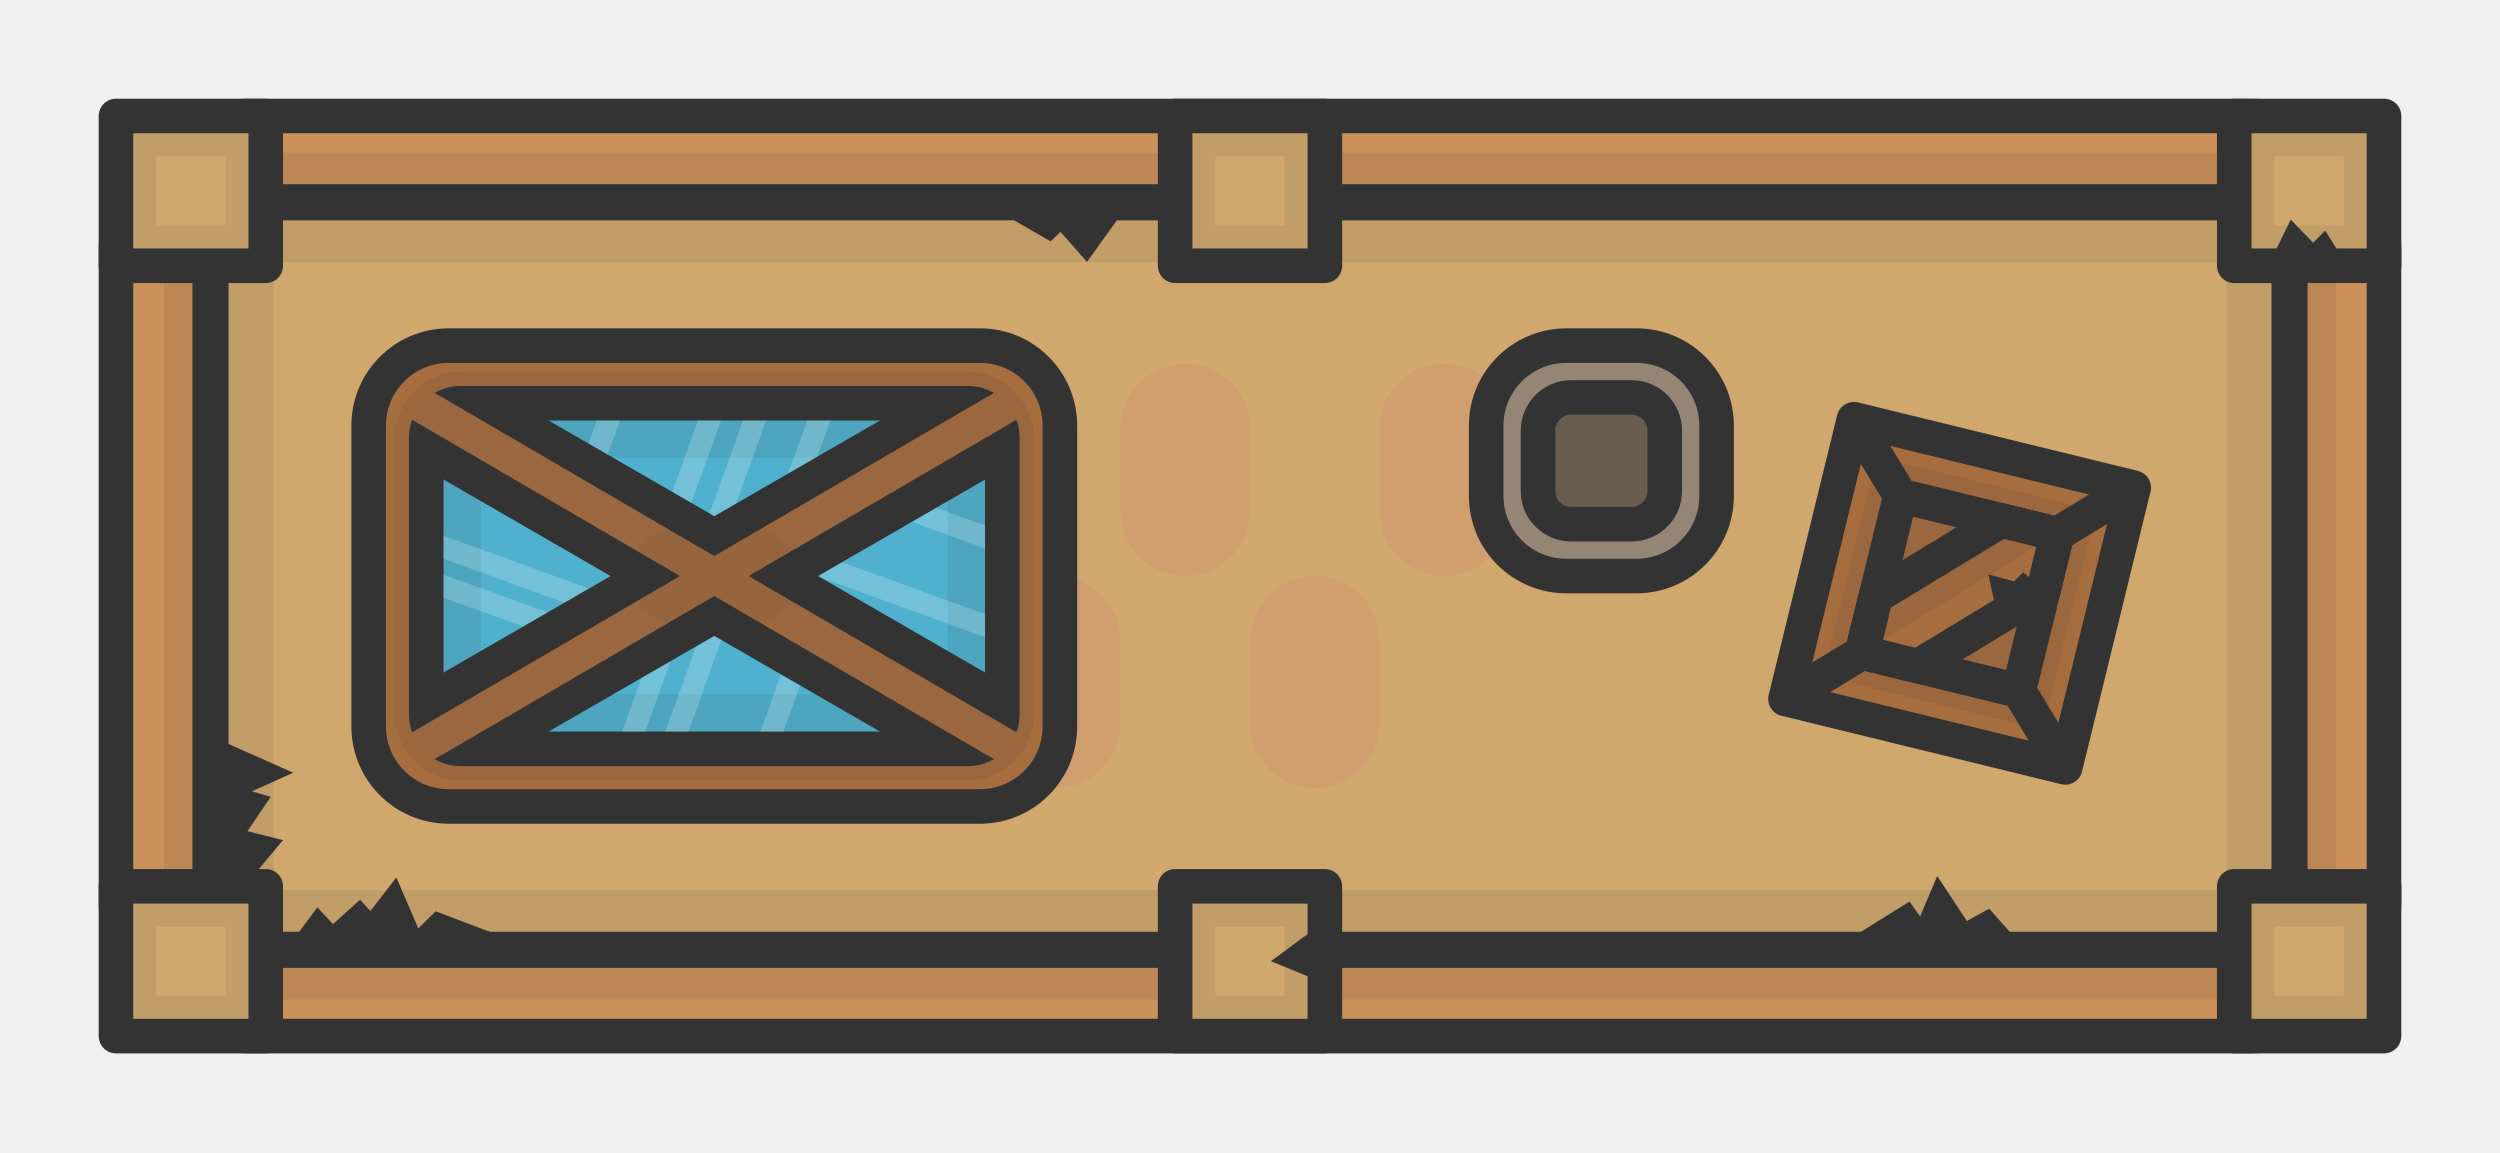
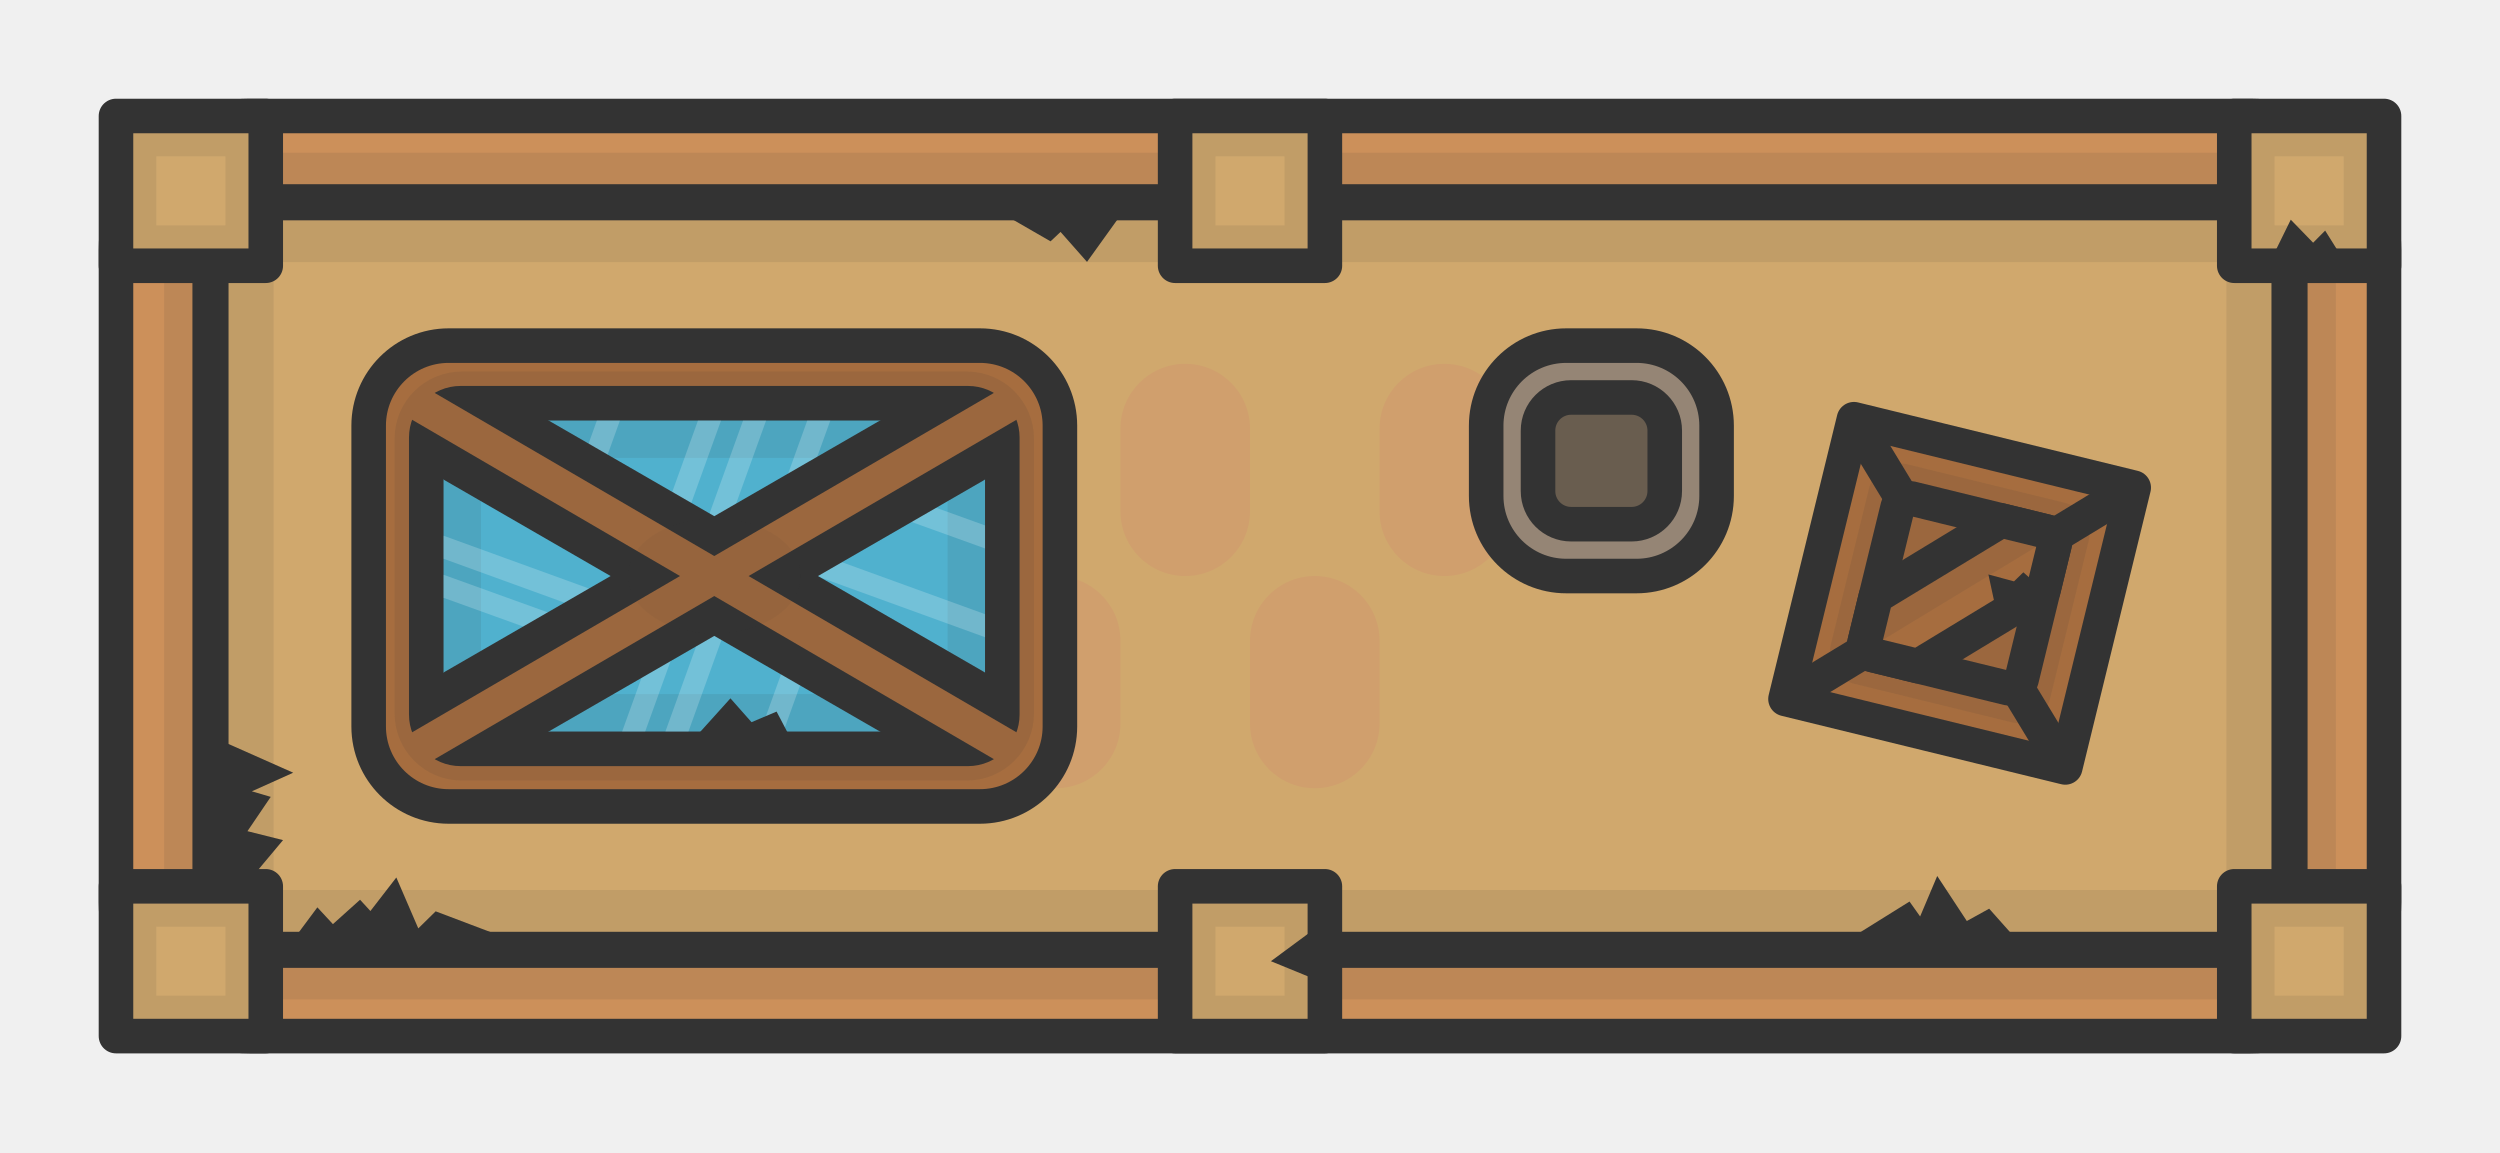
<svg xmlns="http://www.w3.org/2000/svg" width="1085mm" height="500mm" viewBox="0 0 1085 500" version="1.1" id="svg5">
  <defs id="defs2">
    <clipPath clipPathUnits="userSpaceOnUse" id="clipPath54">
      <path id="path54" style="stroke-width:0.1;stroke-linecap:square;paint-order:markers fill stroke;stop-color:#000000" d="m 1691.199,-792.32 h 1634.892 v 92.828 H 1691.199 Z" />
    </clipPath>
    <clipPath clipPathUnits="userSpaceOnUse" id="clipPath33">
      <rect style="fill:#000000;stroke:none;stroke-width:1;stroke-linecap:butt;stroke-linejoin:bevel;paint-order:stroke markers fill;stop-color:#000000" id="rect33" width="46.192" height="80.007" x="75" y="399.997" />
    </clipPath>
    <clipPath clipPathUnits="userSpaceOnUse" id="clipPath27">
      <rect style="fill:none;stroke:#000000;stroke-width:1;stroke-linecap:butt;stroke-linejoin:bevel;paint-order:stroke markers fill;stop-color:#000000" id="rect28-6" width="46.161" height="39.922" x="86.574" y="420.063" />
    </clipPath>
  </defs>
  <g id="layer1">
    <rect style="fill:#cc905a;fill-opacity:1;fill-rule:evenodd;stroke:#333333;stroke-width:15;stroke-linecap:round;stroke-linejoin:round;stroke-miterlimit:4;stroke-dasharray:none;stroke-dashoffset:188.976" id="rect846" width="984.325" height="399.326" x="50.337" y="50.337" ry="57.984" />
    <rect style="fill:#d0a86d;fill-opacity:1;fill-rule:evenodd;stroke:#333333;stroke-width:15.674;stroke-linecap:round;stroke-linejoin:round;stroke-miterlimit:4;stroke-dasharray:none;stroke-dashoffset:188.976" id="rect846-2" width="902.298" height="324.452" x="91.351" y="87.774" ry="22.547" />
    <rect style="fill:none;fill-opacity:1;fill-rule:evenodd;stroke:#333333;stroke-width:47.5;stroke-linecap:round;stroke-linejoin:round;stroke-miterlimit:4;stroke-dasharray:none;stroke-dashoffset:188.976;stroke-opacity:0.1" id="rect846-2-0" width="895" height="320" x="95" y="90" ry="15.467" />
    <rect style="fill:#d0a86d;fill-opacity:1;fill-rule:evenodd;stroke:#333333;stroke-width:15;stroke-linecap:round;stroke-linejoin:round;stroke-miterlimit:4;stroke-dasharray:none;stroke-dashoffset:188.976;stroke-opacity:1" id="rect18654-9" width="65" height="65" x="969.663" y="50.337" ry="0" />
    <rect style="fill:none;fill-opacity:1;fill-rule:evenodd;stroke:#333333;stroke-width:15;stroke-linecap:round;stroke-linejoin:round;stroke-miterlimit:4;stroke-dasharray:none;stroke-dashoffset:188.976;stroke-opacity:0.1" id="rect20543-7" width="45" height="45" x="979.663" y="60.337" />
    <rect style="fill:#d0a86d;fill-opacity:1;fill-rule:evenodd;stroke:#333333;stroke-width:15;stroke-linecap:round;stroke-linejoin:round;stroke-miterlimit:4;stroke-dasharray:none;stroke-dashoffset:188.976;stroke-opacity:1" id="rect18654-9-7" width="65" height="65" x="969.663" y="384.663" ry="0" />
    <rect style="fill:none;fill-opacity:1;fill-rule:evenodd;stroke:#333333;stroke-width:15;stroke-linecap:round;stroke-linejoin:round;stroke-miterlimit:4;stroke-dasharray:none;stroke-dashoffset:188.976;stroke-opacity:0.1" id="rect20543-7-4" width="45" height="45" x="979.663" y="394.663" />
    <rect style="fill:#d0a86d;fill-opacity:1;fill-rule:evenodd;stroke:#333333;stroke-width:15;stroke-linecap:round;stroke-linejoin:round;stroke-miterlimit:4;stroke-dasharray:none;stroke-dashoffset:188.976;stroke-opacity:1" id="rect18654-9-7-2" width="65" height="65" x="510" y="384.663" ry="0" />
    <rect style="fill:none;fill-opacity:1;fill-rule:evenodd;stroke:#333333;stroke-width:15;stroke-linecap:round;stroke-linejoin:round;stroke-miterlimit:4;stroke-dasharray:none;stroke-dashoffset:188.976;stroke-opacity:0.1" id="rect20543-7-4-4" width="45" height="45" x="520" y="394.663" />
    <rect style="fill:#d0a86d;fill-opacity:1;fill-rule:evenodd;stroke:#333333;stroke-width:15;stroke-linecap:round;stroke-linejoin:round;stroke-miterlimit:4;stroke-dasharray:none;stroke-dashoffset:188.976;stroke-opacity:1" id="rect18654-9-7-2-0" width="65" height="65" x="510" y="50.337" ry="0" />
    <rect style="fill:none;fill-opacity:1;fill-rule:evenodd;stroke:#333333;stroke-width:15;stroke-linecap:round;stroke-linejoin:round;stroke-miterlimit:4;stroke-dasharray:none;stroke-dashoffset:188.976;stroke-opacity:0.1" id="rect20543-7-4-4-0" width="45" height="45" x="520" y="60.337" />
    <rect style="fill:#d0a86d;fill-opacity:1;fill-rule:evenodd;stroke:#333333;stroke-width:15;stroke-linecap:round;stroke-linejoin:round;stroke-miterlimit:4;stroke-dasharray:none;stroke-dashoffset:188.976;stroke-opacity:1" id="rect18654-9-8" width="65" height="65" x="50.337" y="384.663" ry="0" />
    <rect style="fill:none;fill-opacity:1;fill-rule:evenodd;stroke:#333333;stroke-width:15;stroke-linecap:round;stroke-linejoin:round;stroke-miterlimit:4;stroke-dasharray:none;stroke-dashoffset:188.976;stroke-opacity:0.1" id="rect20543-7-2" width="45" height="45" x="60.337" y="394.663" />
    <rect style="fill:#d0a86d;fill-opacity:1;fill-rule:evenodd;stroke:#333333;stroke-width:15;stroke-linecap:round;stroke-linejoin:round;stroke-miterlimit:4;stroke-dasharray:none;stroke-dashoffset:188.976;stroke-opacity:1" id="rect18654-9-0" width="65" height="65" x="50.337" y="50.337" ry="0" />
    <rect style="fill:none;fill-opacity:1;fill-rule:evenodd;stroke:#333333;stroke-width:15;stroke-linecap:round;stroke-linejoin:round;stroke-miterlimit:4;stroke-dasharray:none;stroke-dashoffset:188.976;stroke-opacity:0.1" id="rect20543-7-8" width="45" height="45" x="60.337" y="60.337" />
    <rect style="fill:#d09f6d;fill-opacity:1;fill-rule:evenodd;stroke:#333333;stroke-width:0;stroke-linecap:round;stroke-linejoin:round;stroke-miterlimit:4;stroke-dasharray:none;stroke-dashoffset:188.976;stroke-opacity:1" id="rect3130-8" width="92.095" height="56.227" x="-250" y="598.727" ry="28.113" transform="rotate(-90)" />
    <rect style="fill:#d09f6d;fill-opacity:1;fill-rule:evenodd;stroke:#333333;stroke-width:0;stroke-linecap:round;stroke-linejoin:round;stroke-miterlimit:4;stroke-dasharray:none;stroke-dashoffset:188.976;stroke-opacity:1" id="rect3130-4" width="92.095" height="56.227" x="-342.095" y="430.047" ry="28.113" transform="rotate(-90)" />
    <rect style="fill:#d09f6d;fill-opacity:1;fill-rule:evenodd;stroke:#333333;stroke-width:0;stroke-linecap:round;stroke-linejoin:round;stroke-miterlimit:4;stroke-dasharray:none;stroke-dashoffset:188.976;stroke-opacity:1" id="rect3130-7-0" width="92.095" height="56.227" x="-250" y="486.273" ry="28.113" transform="rotate(-90)" />
    <rect style="fill:#d09f6d;fill-opacity:1;fill-rule:evenodd;stroke:#333333;stroke-width:0;stroke-linecap:round;stroke-linejoin:round;stroke-miterlimit:4;stroke-dasharray:none;stroke-dashoffset:188.976;stroke-opacity:1" id="rect3130-5-1" width="92.095" height="56.227" x="-342.095" y="542.5" ry="28.113" transform="rotate(-90)" />
    <rect style="fill:#958575;fill-opacity:1;fill-rule:evenodd;stroke:#333333;stroke-width:15;stroke-linecap:round;stroke-linejoin:round;stroke-miterlimit:4;stroke-dasharray:none;stroke-dashoffset:188.976;stroke-opacity:1" id="rect5296-8-2" width="100" height="100" x="645" y="150" ry="34.756" />
    <rect style="fill:#695d4f;fill-opacity:1;fill-rule:evenodd;stroke:#333333;stroke-width:15;stroke-linecap:round;stroke-linejoin:round;stroke-miterlimit:4;stroke-dasharray:none;stroke-dashoffset:188.976;stroke-opacity:1" id="rect5296-0-6-0" width="55" height="55" x="667.5" y="172.5" ry="14.383" />
    <rect style="fill:#a66d3f;fill-opacity:1;fill-rule:evenodd;stroke:#333333;stroke-width:15;stroke-linecap:round;stroke-linejoin:round;stroke-miterlimit:4;stroke-dasharray:none;stroke-dashoffset:188.976;stroke-opacity:1" id="rect2117" width="300" height="200" x="160" y="150" ry="34.708" />
    <rect style="fill:#50b1ce;fill-opacity:1;fill-rule:evenodd;stroke:#333333;stroke-width:15;stroke-linecap:round;stroke-linejoin:round;stroke-miterlimit:4;stroke-dasharray:none;stroke-dashoffset:188.976;stroke-opacity:1" id="rect2117-0" width="250" height="150" x="185" y="175" ry="14.886" />
    <rect style="fill:none;fill-opacity:1;fill-rule:evenodd;stroke:#333333;stroke-width:37.5;stroke-linecap:round;stroke-linejoin:round;stroke-miterlimit:4;stroke-dasharray:none;stroke-dashoffset:188.976;stroke-opacity:0.1" id="rect2117-0-0" width="240" height="140" x="190" y="180" ry="10.388" />
    <rect style="fill:#ffffff;fill-opacity:0.2;stroke:none;stroke-width:12.372;stroke-linecap:square;stroke-dasharray:none" id="rect5" width="10" height="53.152" x="384.494" y="284.361" ry="0" transform="matrix(1,0,-0.339227,0.9407045,0,0)" />
    <rect style="fill:#ffffff;fill-opacity:0.2;stroke:none;stroke-width:12.372;stroke-linecap:square;stroke-dasharray:none" id="rect5-3" width="10" height="53.152" x="403.271" y="284.361" ry="0" transform="matrix(1,0,-0.339227,0.9407045,0,0)" />
    <rect style="fill:#ffffff;fill-opacity:0.2;stroke:none;stroke-width:12.372;stroke-linecap:square;stroke-dasharray:none" id="rect5-1" width="10" height="53.152" x="-190.032" y="204.634" ry="0" transform="matrix(0,-1,0.9407045,0.339227,0,0)" />
    <rect style="fill:#ffffff;fill-opacity:0.2;stroke:none;stroke-width:12.372;stroke-linecap:square;stroke-dasharray:none" id="rect5-30" width="10" height="53.152" x="444.494" y="284.361" ry="0" transform="matrix(1,0,-0.339227,0.9407045,0,0)" />
    <rect style="fill:#ffffff;fill-opacity:0.2;stroke:none;stroke-width:12.372;stroke-linecap:square;stroke-dasharray:none" id="rect5-5" width="10" height="53.152" x="-398.301" y="-247.155" ry="0" transform="matrix(-1,0,0.339227,-0.9407045,0,0)" />
    <rect style="fill:#ffffff;fill-opacity:0.2;stroke:none;stroke-width:12.372;stroke-linecap:square;stroke-dasharray:none" id="rect5-3-5" width="10" height="53.152" x="-378.738" y="-247.155" ry="0" transform="matrix(-1,0,0.339227,-0.9407045,0,0)" />
    <rect style="fill:#ffffff;fill-opacity:0.2;stroke:none;stroke-width:12.372;stroke-linecap:square;stroke-dasharray:none" id="rect5-30-5" width="10" height="53.152" x="-334.863" y="-247.155" ry="0" transform="matrix(-1,0,0.339227,-0.9407045,0,0)" />
    <rect style="fill:#ffffff;fill-opacity:0.2;stroke:none;stroke-width:12.372;stroke-linecap:square;stroke-dasharray:none" id="rect5-30-5-5" width="10" height="53.152" x="-426.167" y="-247.155" ry="0" transform="matrix(-1,0,0.339227,-0.9407045,0,0)" />
    <rect style="fill:#ffffff;fill-opacity:0.2;stroke:none;stroke-width:12.377;stroke-linecap:square;stroke-dasharray:none" id="rect6" width="85.111" height="10" x="204.799" y="162.598" transform="matrix(0.9399469,0.3413207,0,1,0,0)" />
    <rect style="fill:#ffffff;fill-opacity:0.2;stroke:none;stroke-width:12.372;stroke-linecap:square;stroke-dasharray:none" id="rect5-1-6" width="10" height="53.152" x="73.87" y="-454.447" ry="0" transform="matrix(0,1,-0.9407045,-0.339227,0,0)" />
    <rect style="fill:#ffffff;fill-opacity:0.2;stroke:none;stroke-width:12.377;stroke-linecap:square;stroke-dasharray:none" id="rect6-8" width="85.111" height="10" x="-454.813" y="-121.313" transform="matrix(-0.9399469,-0.3413207,0,-1,0,0)" />
    <path id="rect5768" style="fill:#333333;fill-opacity:1;fill-rule:evenodd;stroke:#333333;stroke-width:0;stroke-linecap:butt;stroke-linejoin:round;stroke-miterlimit:4;stroke-dasharray:none;stroke-dashoffset:188.976;stroke-opacity:1" d="M 265.573 40.788 C 262.791 42.665 260.968 45.846 260.968 49.469 L 260.969 73.544 C 260.969 79.34 265.634 84.006 271.431 84.006 L 354.497 84.006 L 312.964 155.944 C 310.066 160.963 311.774 167.337 316.793 170.235 L 337.643 182.273 C 342.663 185.171 349.037 183.463 351.935 178.444 L 406.458 84.006 L 515.506 84.006 C 521.302 84.006 525.968 79.34 525.968 73.544 L 525.968 49.468 C 525.968 43.672 521.302 39.006 515.505 39.006 L 432.439 39.007 L 473.972 -32.931 C 476.87 -37.951 475.163 -44.325 470.143 -47.223 L 449.293 -59.261 C 444.273 -62.159 437.899 -60.451 435.001 -55.431 L 380.478 39.006 L 271.43 39.006 C 269.257 39.006 267.242 39.662 265.573 40.788 z " transform="rotate(30)" />
    <path id="path4325" style="color:#000000;fill:#9b673e;stroke-linecap:square;-inkscape-stroke:none" d="M 182.931 167.193 L 175.373 180.15 L 181.851 183.93 L 295.114 250 L 181.851 316.07 L 175.373 319.85 L 182.931 332.807 L 189.41 329.027 L 310 258.683 L 430.59 329.027 L 437.068 332.807 L 444.627 319.85 L 438.148 316.07 L 324.886 250 L 438.148 183.93 L 444.627 180.15 L 437.068 167.193 L 430.59 170.973 L 310 241.317 L 189.41 170.973 L 182.931 167.193 z " />
    <ellipse style="fill:#333333;fill-opacity:0.05;fill-rule:evenodd;stroke:#333333;stroke-width:0;stroke-linecap:butt;stroke-linejoin:round;stroke-miterlimit:4;stroke-dasharray:none;stroke-dashoffset:188.976;stroke-opacity:1" id="path6270" cx="310" cy="250" rx="37.5" ry="25" />
    <path style="fill:none;stroke:#333333;stroke-width:45;stroke-linecap:round;stroke-linejoin:miter;stroke-dasharray:none;stroke-opacity:1" d="M 1292.093,0.621 1154.674,-161.466" id="path3-9" />
    <path style="fill:none;stroke:#333333;stroke-width:45;stroke-linecap:round;stroke-linejoin:miter;stroke-dasharray:none;stroke-opacity:1" d="M 1349.3,-47.88 1211.881,-209.967" id="path3-6-4" />
    <path style="fill:none;stroke:#333333;stroke-width:45;stroke-linecap:butt;stroke-linejoin:miter;stroke-dasharray:none;stroke-opacity:1" d="m 1164.374,-150.025 57.207,-48.501" id="path4-3" />
    <path style="fill:none;stroke:#333333;stroke-width:45;stroke-linecap:butt;stroke-linejoin:miter;stroke-dasharray:none;stroke-opacity:1" d="m 1183.774,-127.142 57.207,-48.501" id="path4-1-9" />
    <path style="fill:none;stroke:#333333;stroke-width:45;stroke-linecap:butt;stroke-linejoin:miter;stroke-dasharray:none;stroke-opacity:1" d="m 1203.175,-104.259 57.207,-48.501" id="path4-4-0" />
    <path style="fill:none;stroke:#333333;stroke-width:45;stroke-linecap:butt;stroke-linejoin:miter;stroke-dasharray:none;stroke-opacity:1" d="m 1222.575,-81.376 57.207,-48.501" id="path4-1-4-5" />
    <path style="fill:none;stroke:#333333;stroke-width:45;stroke-linecap:butt;stroke-linejoin:miter;stroke-dasharray:none;stroke-opacity:1" d="m 1241.975,-58.493 57.207,-48.501" id="path4-1-8-6" />
    <path style="fill:none;stroke:#333333;stroke-width:45;stroke-linecap:butt;stroke-linejoin:miter;stroke-dasharray:none;stroke-opacity:1" d="M 1261.376,-35.61 1318.583,-84.111" id="path4-4-5-3" />
    <path style="fill:none;stroke:#333333;stroke-width:45;stroke-linecap:butt;stroke-linejoin:miter;stroke-dasharray:none;stroke-opacity:1" d="m 1280.776,-12.727 57.207,-48.501" id="path4-1-4-8-6" />
    <path style="fill:none;stroke:#a66d3f;stroke-width:15;stroke-linecap:butt;stroke-linejoin:miter;stroke-dasharray:none;stroke-opacity:1" d="m 1164.374,-150.024 57.207,-48.501" id="path4" />
    <path style="fill:none;stroke:#a66d3f;stroke-width:15;stroke-linecap:butt;stroke-linejoin:miter;stroke-dasharray:none;stroke-opacity:1" d="m 1183.774,-127.142 57.207,-48.501" id="path4-1" />
    <path style="fill:none;stroke:#a66d3f;stroke-width:15;stroke-linecap:butt;stroke-linejoin:miter;stroke-dasharray:none;stroke-opacity:1" d="m 1203.175,-104.259 57.207,-48.501" id="path4-4" />
    <path style="fill:none;stroke:#a66d3f;stroke-width:15;stroke-linecap:butt;stroke-linejoin:miter;stroke-dasharray:none;stroke-opacity:1" d="m 1222.575,-81.376 57.207,-48.501" id="path4-1-4" />
    <path style="fill:none;stroke:#a66d3f;stroke-width:15;stroke-linecap:butt;stroke-linejoin:miter;stroke-dasharray:none;stroke-opacity:1" d="m 1241.975,-58.493 57.207,-48.501" id="path4-1-8" />
    <path style="fill:none;stroke:#a66d3f;stroke-width:15;stroke-linecap:butt;stroke-linejoin:miter;stroke-dasharray:none;stroke-opacity:1" d="m 1261.376,-35.61 57.207,-48.501" id="path4-4-5" />
    <path style="fill:none;stroke:#a66d3f;stroke-width:15;stroke-linecap:butt;stroke-linejoin:miter;stroke-dasharray:none;stroke-opacity:1" d="m 1280.776,-12.727 57.207,-48.501" id="path4-1-4-8" />
    <path style="fill:none;stroke:#9b673e;stroke-width:15;stroke-linecap:round;stroke-linejoin:miter;stroke-dasharray:none;stroke-opacity:1" d="M 1292.093,0.621 1154.674,-161.466" id="path3" />
    <path style="fill:none;stroke:#9b673e;stroke-width:15;stroke-linecap:round;stroke-linejoin:miter;stroke-dasharray:none;stroke-opacity:1" d="M 1349.3,-47.879 1211.881,-209.967" id="path3-6" />
    <g id="g1">
      <rect style="fill:#d6c19e;fill-opacity:1;stroke:#333333;stroke-width:15;stroke-linecap:round;stroke-linejoin:round;stroke-dasharray:none;stroke-opacity:1" id="rect8" width="400" height="80" x="1897.422" y="377.163" ry="9.957" />
      <path style="fill:#333333;fill-opacity:0.15;stroke:#000000;stroke-width:0;stroke-linecap:butt;stroke-linejoin:miter;stroke-dasharray:none;stroke-opacity:1" d="m 1897.422,457.163 40,-40 h 320 l 40,40 z" id="path8" />
      <path style="fill:#333333;fill-opacity:0.1;stroke:#000000;stroke-width:0;stroke-linecap:butt;stroke-linejoin:miter;stroke-dasharray:none;stroke-opacity:1" d="m 1897.422,457.163 v -80 l 40,40 z" id="path9" />
      <path style="fill:#333333;fill-opacity:0.05;stroke:#000000;stroke-width:0;stroke-linecap:butt;stroke-linejoin:miter;stroke-dasharray:none;stroke-opacity:1" d="m 1897.422,377.163 40,40 h 320 l 40,-40 z" id="path10" />
    </g>
    <g id="g50" transform="translate(264.2,502.4812)">
      <rect style="fill:#958575;fill-opacity:1;stroke:#333333;stroke-width:15;stroke-linecap:round;stroke-linejoin:round;stroke-dasharray:none;stroke-opacity:1" id="rect6-1" width="200" height="66.667" x="1207.5" y="130.952" ry="18.147" />
      <rect style="fill:none;fill-opacity:1;stroke:#333333;stroke-width:25;stroke-linecap:round;stroke-linejoin:round;stroke-dasharray:none;stroke-opacity:0.1" id="rect6-9-9" width="180" height="46.667" x="1217.5" y="140.952" ry="18.147" />
      <rect style="fill:#958575;fill-opacity:1;stroke:#333333;stroke-width:15;stroke-linecap:round;stroke-linejoin:round;stroke-dasharray:none;stroke-opacity:1" id="rect6-90" width="200" height="66.667" x="1207.5" y="197.619" ry="18.147" />
      <rect style="fill:none;fill-opacity:1;stroke:#333333;stroke-width:25;stroke-linecap:round;stroke-linejoin:round;stroke-dasharray:none;stroke-opacity:0.1" id="rect6-9-1" width="180" height="46.667" x="1217.5" y="207.619" ry="18.147" />
      <rect style="fill:#a2a2a2;fill-opacity:1;stroke:#333333;stroke-width:15;stroke-linecap:round;stroke-linejoin:round;stroke-dasharray:none;stroke-opacity:1" id="rect7" width="33.504" height="160" x="1245.748" y="117.619" ry="9.957" />
      <rect style="fill:#a2a2a2;fill-opacity:1;stroke:#333333;stroke-width:15;stroke-linecap:round;stroke-linejoin:round;stroke-dasharray:none;stroke-opacity:1" id="rect7-0" width="33.504" height="160" x="1335.748" y="117.619" ry="9.957" />
      <rect style="fill:#333333;fill-opacity:0.1;stroke:#333333;stroke-width:0;stroke-linecap:round;stroke-linejoin:round;stroke-dasharray:none;stroke-opacity:1" id="rect12" width="33.504" height="30" x="1245.748" y="247.619" ry="0" />
      <rect style="fill:#333333;fill-opacity:0.1;stroke:#333333;stroke-width:0;stroke-linecap:round;stroke-linejoin:round;stroke-dasharray:none;stroke-opacity:1" id="rect12-9" width="33.504" height="30" x="1335.748" y="247.619" ry="0" />
      <rect style="fill:#333333;fill-opacity:0.1;stroke:#333333;stroke-width:0;stroke-linecap:round;stroke-linejoin:round;stroke-dasharray:none;stroke-opacity:1" id="rect12-5" width="33.504" height="30" x="1335.748" y="113.452" ry="0" />
      <rect style="fill:#333333;fill-opacity:0.1;stroke:#333333;stroke-width:0;stroke-linecap:round;stroke-linejoin:round;stroke-dasharray:none;stroke-opacity:1" id="rect12-3" width="33.504" height="30" x="1245.748" y="116.37" ry="0" />
    </g>
    <g id="g51">
      <path id="rect8-5-0" style="fill:#d6c19e;fill-opacity:1;stroke:#333333;stroke-width:15;stroke-linecap:round;stroke-linejoin:round;stroke-dasharray:none;stroke-opacity:1" d="m 1696.752,485.142 v 320.001 h -320 v 80 h 320 80 V 805.143 485.142 Z" />
      <path style="fill:#333333;fill-opacity:0.15;stroke:#000000;stroke-width:0;stroke-linecap:butt;stroke-linejoin:miter;stroke-dasharray:none;stroke-opacity:1" d="m 1376.752,885.142 40,-40 h 320 l 40,40 z" id="path8-1" />
      <path style="fill:#333333;fill-opacity:0.1;stroke:#000000;stroke-width:0;stroke-linecap:butt;stroke-linejoin:miter;stroke-dasharray:none;stroke-opacity:1" d="m 1376.752,885.142 v -80 l 40,40 z" id="path9-9" />
      <path style="fill:#333333;fill-opacity:0.05;stroke:#000000;stroke-width:0;stroke-linecap:butt;stroke-linejoin:miter;stroke-dasharray:none;stroke-opacity:1" d="m 1376.752,805.142 40,40 h 320 l -39.999,-40 z" id="path10-7" />
      <path style="fill:#333333;fill-opacity:0.1;stroke:#000000;stroke-width:0;stroke-linecap:butt;stroke-linejoin:miter;stroke-dasharray:none;stroke-opacity:1" d="m 1696.752,805.143 39.999,40 V 525.142 l -40,-40 z" id="path12" />
      <path style="fill:#333333;fill-opacity:0.05;stroke:#000000;stroke-width:0;stroke-linecap:butt;stroke-linejoin:miter;stroke-dasharray:none;stroke-opacity:1" d="m 1696.752,485.142 39.999,40 40,-40 z" id="path13" />
    </g>
    <path id="rect8-5-0-7" style="fill:#cbbea9;fill-opacity:1;stroke:#333333;stroke-width:15;stroke-linecap:round;stroke-linejoin:round;stroke-dasharray:none;stroke-opacity:1" d="M 3175.216,13.886 V 333.887 h -320 v 80 h 320 80 V 333.887 13.886 Z" />
    <path style="fill:#333333;fill-opacity:0.15;stroke:#000000;stroke-width:0;stroke-linecap:butt;stroke-linejoin:miter;stroke-dasharray:none;stroke-opacity:1" d="m 2855.215,413.887 40,-40 h 320 l 40,40 z" id="path8-1-1" />
    <path style="fill:#333333;fill-opacity:0.1;stroke:#000000;stroke-width:0;stroke-linecap:butt;stroke-linejoin:miter;stroke-dasharray:none;stroke-opacity:1" d="m 2855.216,413.887 v -80 l 40,40 z" id="path9-9-4" />
    <path style="fill:#333333;fill-opacity:0.05;stroke:#000000;stroke-width:0;stroke-linecap:butt;stroke-linejoin:miter;stroke-dasharray:none;stroke-opacity:1" d="m 2855.216,333.887 40,40 h 320 l -39.999,-40 z" id="path10-7-8" />
    <path style="fill:#333333;fill-opacity:0.1;stroke:#000000;stroke-width:0;stroke-linecap:butt;stroke-linejoin:miter;stroke-dasharray:none;stroke-opacity:1" d="m 3175.216,333.887 39.999,40 V 53.886 l -40,-40 z" id="path12-1" />
    <path style="fill:#333333;fill-opacity:0.05;stroke:#000000;stroke-width:0;stroke-linecap:butt;stroke-linejoin:miter;stroke-dasharray:none;stroke-opacity:1" d="m 3175.216,13.886 39.999,40 40,-40 z" id="path13-8" />
    <g id="g43" transform="translate(-150.5167,95.58545)">
      <path style="fill:none;stroke:#333333;stroke-width:40;stroke-linecap:round;stroke-linejoin:miter;stroke-dasharray:none;stroke-opacity:1" d="m 1670.723,-9.633 h 52.5" id="path43-3" />
      <path style="fill:none;stroke:#333333;stroke-width:40;stroke-linecap:round;stroke-linejoin:miter;stroke-dasharray:none;stroke-opacity:1" d="m 1670.723,5.367 h 52.5" id="path43-6-5" />
      <path style="fill:none;stroke:#333333;stroke-width:40;stroke-linecap:round;stroke-linejoin:miter;stroke-dasharray:none;stroke-opacity:1" d="m 1670.723,20.367 h 52.5" id="path43-1-9" />
      <path style="fill:none;stroke:#333333;stroke-width:40;stroke-linecap:round;stroke-linejoin:miter;stroke-dasharray:none;stroke-opacity:1" d="m 1670.723,35.367 h 52.5" id="path43-6-3-0" />
      <path style="fill:none;stroke:#333333;stroke-width:40;stroke-linecap:round;stroke-linejoin:miter;stroke-dasharray:none;stroke-opacity:1" d="m 1660.723,50.367 h 72.5" id="path43-1-4-1" />
      <path style="fill:none;stroke:#333333;stroke-width:40;stroke-linecap:round;stroke-linejoin:miter;stroke-dasharray:none;stroke-opacity:1" d="m 1655.723,65.367 h 82.5" id="path43-6-3-2-3" />
      <path style="fill:none;stroke:#333333;stroke-width:45;stroke-linecap:round;stroke-linejoin:miter;stroke-dasharray:none;stroke-opacity:1" d="m 1670.723,-22.133 -14.869,100" id="path42-6" />
      <path style="fill:none;stroke:#333333;stroke-width:45;stroke-linecap:round;stroke-linejoin:miter;stroke-dasharray:none;stroke-opacity:1" d="m 1723.223,-22.133 14.869,100" id="path42-2-9" />
    </g>
    <path style="fill:none;stroke:#a66d3f;stroke-width:10;stroke-linecap:round;stroke-linejoin:miter;stroke-dasharray:none;stroke-opacity:1" d="m 1520.207,85.952 h 52.5" id="path43" />
    <path style="fill:none;stroke:#a66d3f;stroke-width:10;stroke-linecap:round;stroke-linejoin:miter;stroke-dasharray:none;stroke-opacity:1" d="m 1520.207,100.952 h 52.5" id="path43-6" />
    <path style="fill:none;stroke:#a66d3f;stroke-width:10;stroke-linecap:round;stroke-linejoin:miter;stroke-dasharray:none;stroke-opacity:1" d="m 1520.207,115.952 h 52.5" id="path43-1" />
    <path style="fill:none;stroke:#a66d3f;stroke-width:10;stroke-linecap:round;stroke-linejoin:miter;stroke-dasharray:none;stroke-opacity:1" d="m 1520.207,130.952 h 52.5" id="path43-6-3" />
    <path style="fill:none;stroke:#a66d3f;stroke-width:10;stroke-linecap:round;stroke-linejoin:miter;stroke-dasharray:none;stroke-opacity:1" d="m 1510.207,145.952 h 72.5" id="path43-1-4" />
    <path style="fill:none;stroke:#a66d3f;stroke-width:10;stroke-linecap:round;stroke-linejoin:miter;stroke-dasharray:none;stroke-opacity:1" d="m 1505.207,160.952 h 82.5" id="path43-6-3-2" />
    <path style="fill:none;stroke:#9b673e;stroke-width:15;stroke-linecap:round;stroke-linejoin:miter;stroke-dasharray:none;stroke-opacity:1" d="m 1520.207,73.452 -14.869,100" id="path42" />
    <path style="fill:none;stroke:#9b673e;stroke-width:15;stroke-linecap:round;stroke-linejoin:miter;stroke-dasharray:none;stroke-opacity:1" d="m 1572.707,73.452 14.869,100" id="path42-2" />
    <g id="g2" transform="rotate(13.74644,-294.2819,3382.915)">
      <rect style="fill:#a66d3f;fill-opacity:1;fill-rule:evenodd;stroke:#333333;stroke-width:15;stroke-linecap:round;stroke-linejoin:round;stroke-miterlimit:4;stroke-dasharray:none;stroke-dashoffset:188.976;stroke-opacity:1" id="rect5899-13" width="125" height="125" x="12.5" y="12.5" ry="0" />
      <rect style="fill:none;fill-opacity:1;fill-rule:evenodd;stroke:#333333;stroke-width:28;stroke-linecap:round;stroke-linejoin:round;stroke-miterlimit:4;stroke-dasharray:none;stroke-dashoffset:188.976;stroke-opacity:0.1" id="rect5899-1-2-2" width="70" height="70" x="40" y="40" ry="0" />
      <rect style="fill:#9b673e;fill-opacity:1;fill-rule:evenodd;stroke:#333333;stroke-width:15;stroke-linecap:round;stroke-linejoin:round;stroke-miterlimit:4;stroke-dasharray:none;stroke-dashoffset:188.976;stroke-opacity:1" id="rect5899-1-4" width="70" height="70" x="40" y="40" ry="4.768" />
      <path style="fill:#a66d3f;fill-opacity:1;stroke:#333333;stroke-width:15;stroke-linecap:butt;stroke-linejoin:round;stroke-miterlimit:4;stroke-dasharray:none;stroke-opacity:1" d="m 40,110 -5e-6,-25 45,-45 25,5e-6 5e-5,25 L 65,110 Z" id="path7105-5" />
      <path style="fill:#333333;fill-opacity:0.1;stroke:#000000;stroke-width:0;stroke-linecap:butt;stroke-linejoin:miter;stroke-miterlimit:4;stroke-dasharray:none;stroke-opacity:1" d="M 40,110 V 85 L 85,40 H 110 Z" id="path9607-6" />
      <path style="fill:none;stroke:#333333;stroke-width:15;stroke-linecap:butt;stroke-linejoin:miter;stroke-dasharray:none;stroke-opacity:1" d="M 110,40 132.5,17.5" id="path1-0" />
      <path style="fill:none;stroke:#333333;stroke-width:15;stroke-linecap:butt;stroke-linejoin:miter;stroke-dasharray:none;stroke-opacity:1" d="m 132.5,132.5 -22.5,-22.5" id="path1-5-6" />
      <path style="fill:none;stroke:#333333;stroke-width:15;stroke-linecap:butt;stroke-linejoin:miter;stroke-dasharray:none;stroke-opacity:1" d="m 40,40 -22.5,-22.5" id="path1-1-2" />
      <path style="fill:none;stroke:#333333;stroke-width:15;stroke-linecap:butt;stroke-linejoin:miter;stroke-dasharray:none;stroke-opacity:1" d="m 17.5,132.5 22.5,-22.5" id="path1-5-8-1" />
      <path style="fill:#333333;fill-opacity:1;stroke:#000000;stroke-width:0;stroke-linecap:butt;stroke-linejoin:miter;stroke-dasharray:none;stroke-opacity:1" d="m 94.329,82.888 -9.137,-18.801 11.509,0.264 2.999,-4.783 10.3,5.433 z" id="path2-0" />
    </g>
    <path style="fill:#333333;fill-opacity:1;stroke:none;stroke-width:0.205px;stroke-linecap:butt;stroke-linejoin:miter;stroke-opacity:1" d="m 798.668,410 30.062,-18.735 4.603,6.482 7.421,-17.567 12.846,19.54 9.7,-5.355 13.903,15.635 z" id="path3-7" />
    <path style="fill:#333333;fill-opacity:1;stroke:none;stroke-width:0.265px;stroke-linecap:butt;stroke-linejoin:miter;stroke-opacity:1" d="m 425.587,87.245 30.343,17.496 4.351,-4.084 11.481,13.001 18.97,-26.412 z" id="path5" />
    <path style="fill:#333333;fill-opacity:1;stroke:none;stroke-width:0.265px;stroke-linecap:butt;stroke-linejoin:miter;stroke-opacity:1" d="m 106.041,384.663 16.796,-20.056 -15.44,-3.877 10.098,-14.887 -8.194,-2.41 17.955,-8.074 -32.295,-14.34 -1.326,63.644 z" id="path6" />
    <path style="fill:#333333;fill-opacity:1;stroke:none;stroke-width:0.265px;stroke-linecap:butt;stroke-linejoin:miter;stroke-opacity:1" d="m 230.101,411.04 -41.022,-15.527 -7.543,7.41 -9.528,-22.099 -11.248,14.556 -4.499,-4.896 -11.777,10.586 -6.749,-7.278 -12.836,17.247 z" id="path1" />
    <path style="fill:#333333;fill-opacity:1;stroke:none;stroke-width:0.265px;stroke-linecap:butt;stroke-linejoin:miter;stroke-opacity:1" d="m 984.366,115.337 9.825,-19.994 9.704,9.994 5.216,-5.263 9.583,15.263 z" id="path2" />
    <path style="fill:#333333;stroke:none;stroke-width:0.265px;stroke-linecap:butt;stroke-linejoin:miter;stroke-opacity:1;fill-opacity:1" d="m 575,426.758 -23.433,-9.595 23.433,-17.313 z" id="path7" />
    <path style="fill:#333333;fill-opacity:1;stroke:none;stroke-width:0.265px;stroke-linecap:butt;stroke-linejoin:miter;stroke-opacity:1" d="m 1538.344,769.267 -15.511,-12.5 10.399,-7.761 -4.247,-6.944 14.467,-6.065 z" id="path11" />
    <path style="fill:#333333;stroke:none;stroke-width:0.265px;stroke-linecap:butt;stroke-linejoin:miter;stroke-opacity:1;fill-opacity:1" d="m 1560,696.753 3.765,-16.617 10.805,19.964 z" id="path14" />
    <path style="fill:#333333;stroke:none;stroke-width:0.265px;stroke-linecap:butt;stroke-linejoin:miter;stroke-opacity:1;fill-opacity:1" d="m 1515.283,630.487 6.666,12.946 5.66,-12.5 2.956,2.5 7.043,-4.581 -4.528,-4.088 h -15.973 z" id="path15" />
    <path style="fill:#333333;stroke:none;stroke-width:0.265px;stroke-linecap:butt;stroke-linejoin:miter;stroke-opacity:1;fill-opacity:1" d="m 1605.5,753.347 10.676,9.843 -11.736,3.577 z" id="path16" />
    <path style="fill:#333333;stroke:none;stroke-width:0.265px;stroke-linecap:butt;stroke-linejoin:miter;stroke-opacity:1;fill-opacity:1" d="m 1629.444,693.884 -18.721,-13.747 11.403,-8.378 -3.574,-6.978 14.901,-7.318 z" id="path17" />
    <path style="fill:#333333;stroke:none;stroke-width:0.265px;stroke-linecap:butt;stroke-linejoin:miter;stroke-opacity:1;fill-opacity:1" d="m 1666.157,744.581 -10.775,-11.726 6.316,-4.896 -2.513,-3.423 12.515,-3.644 z" id="path18" />
+     <path style="fill:#333333;fill-opacity:1;stroke:none;stroke-width:0.426px;stroke-linecap:butt;stroke-linejoin:miter;stroke-opacity:1" d="m 298.219,323.92 18.792,-20.843 9.149,10.35 10.88,-4.6 7.912,15.093 z" id="path19" />
  </g>
</svg>
